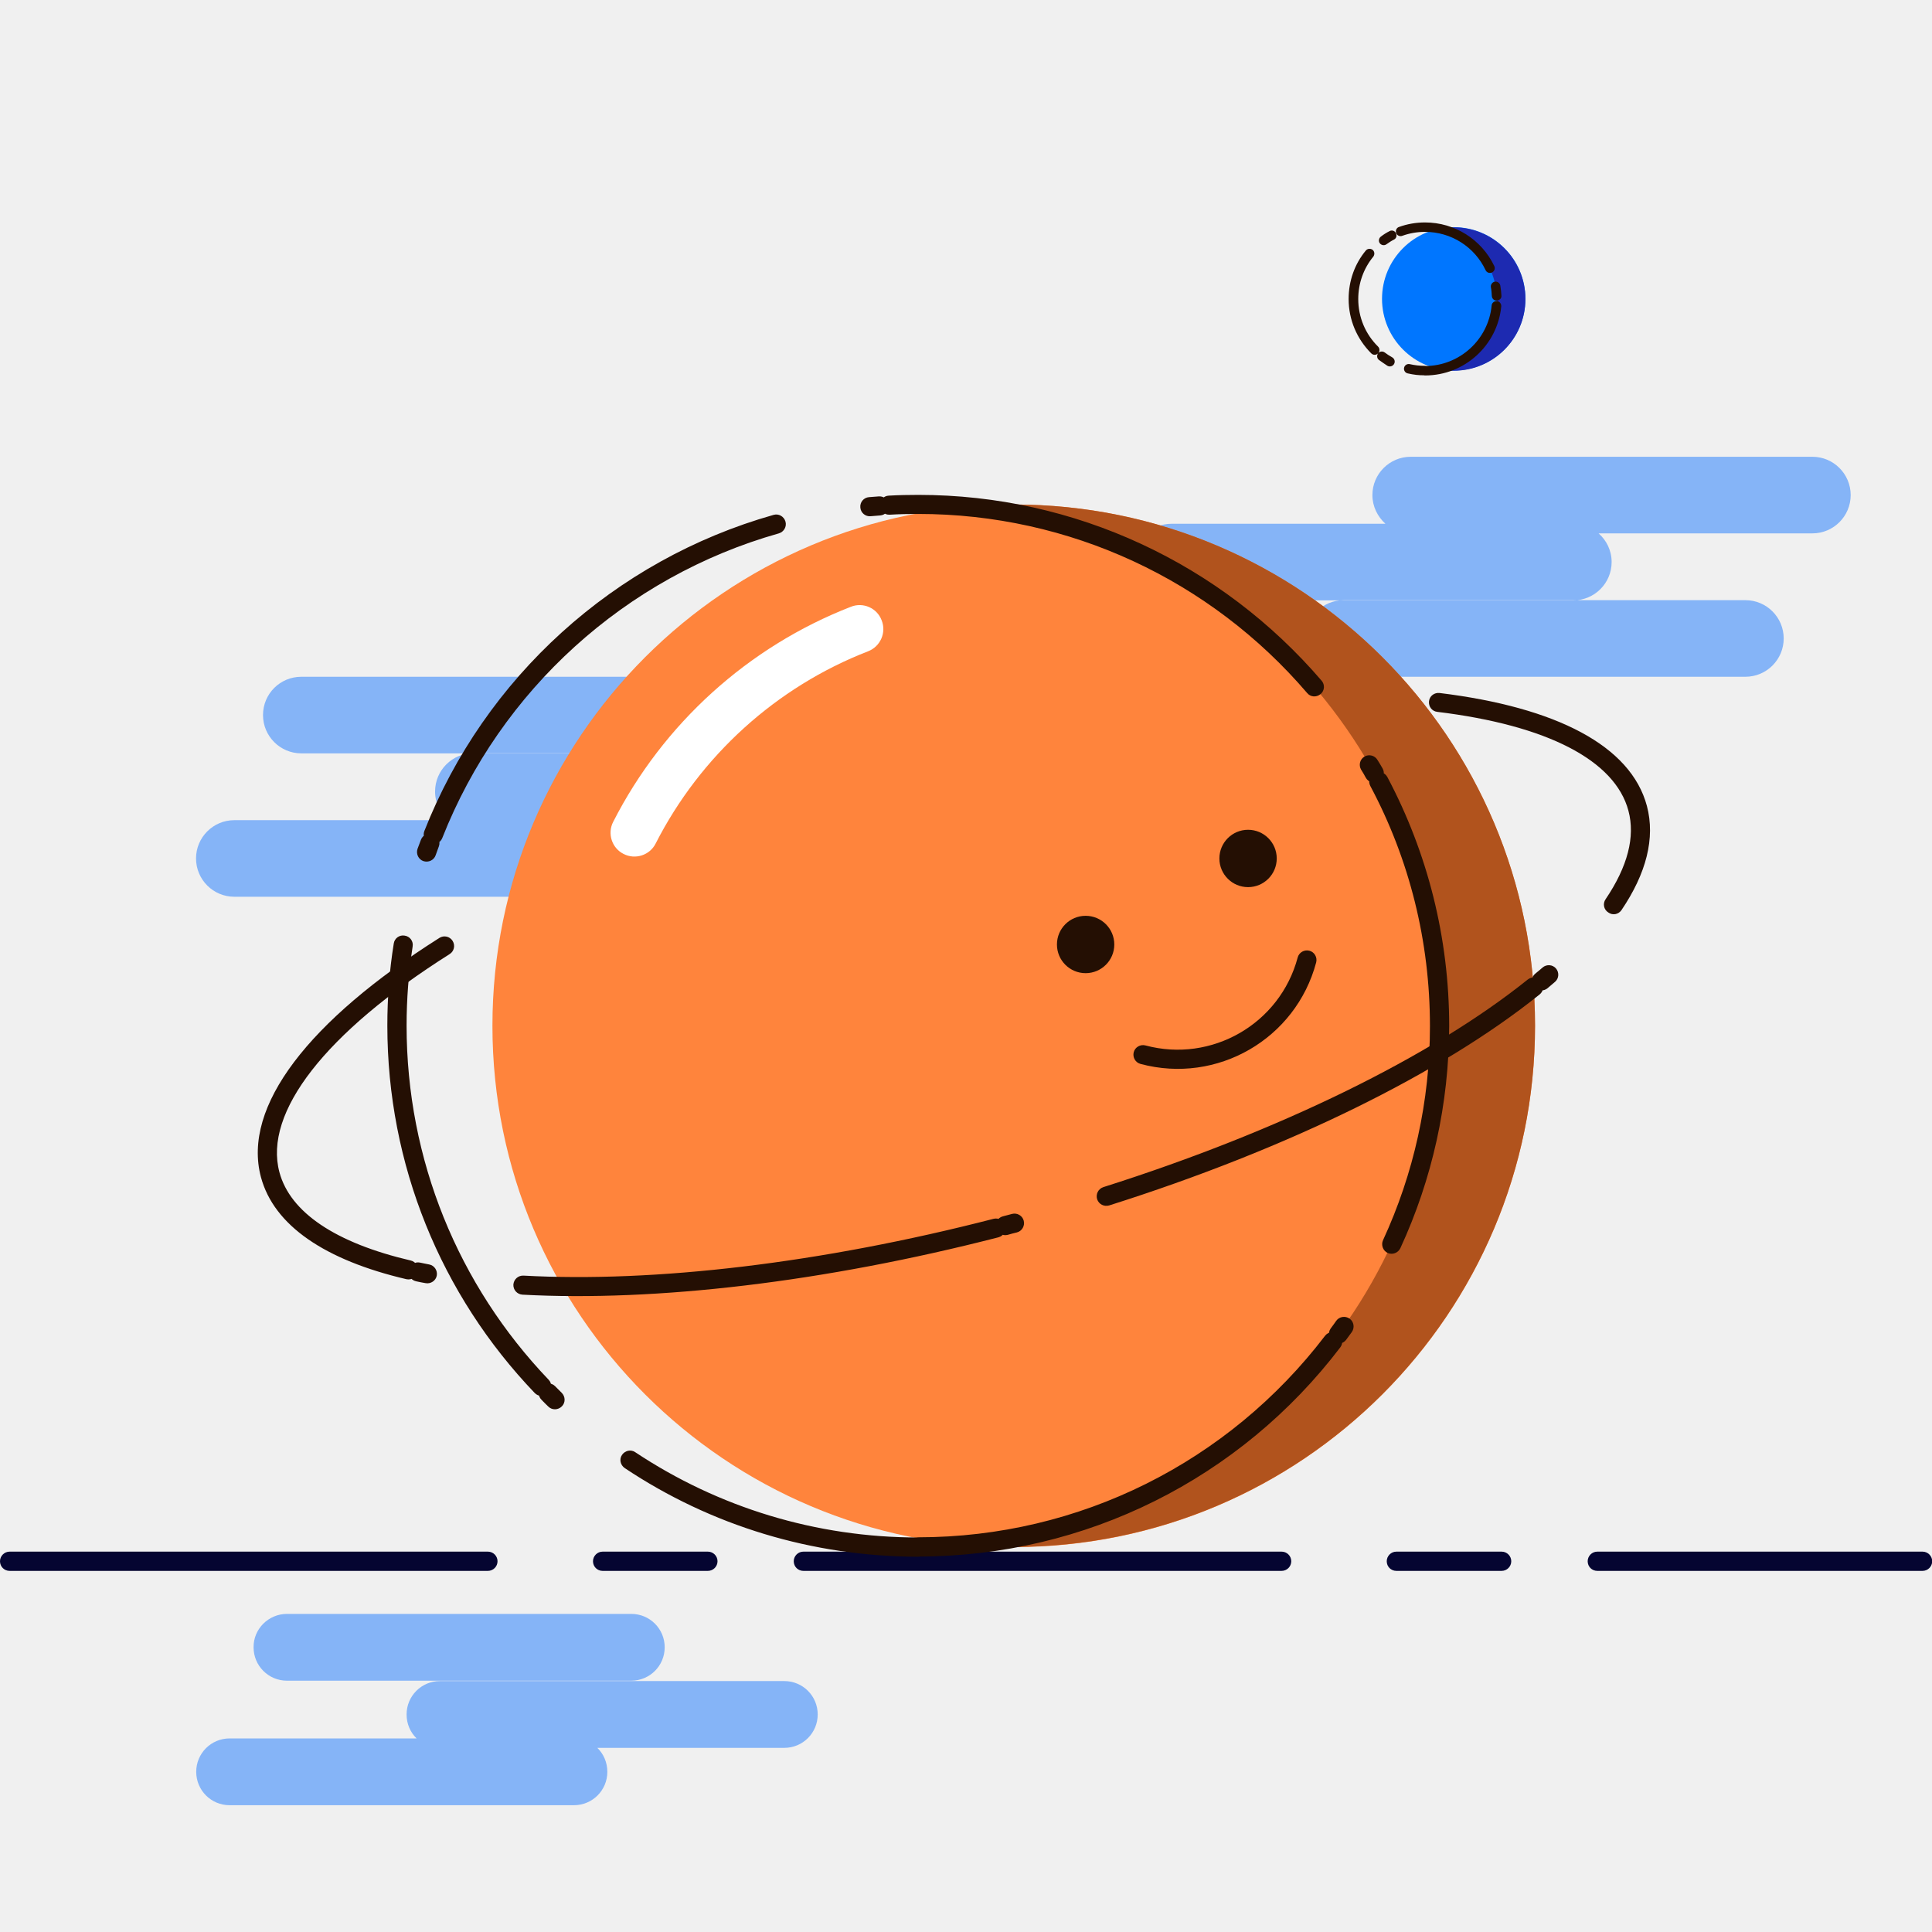
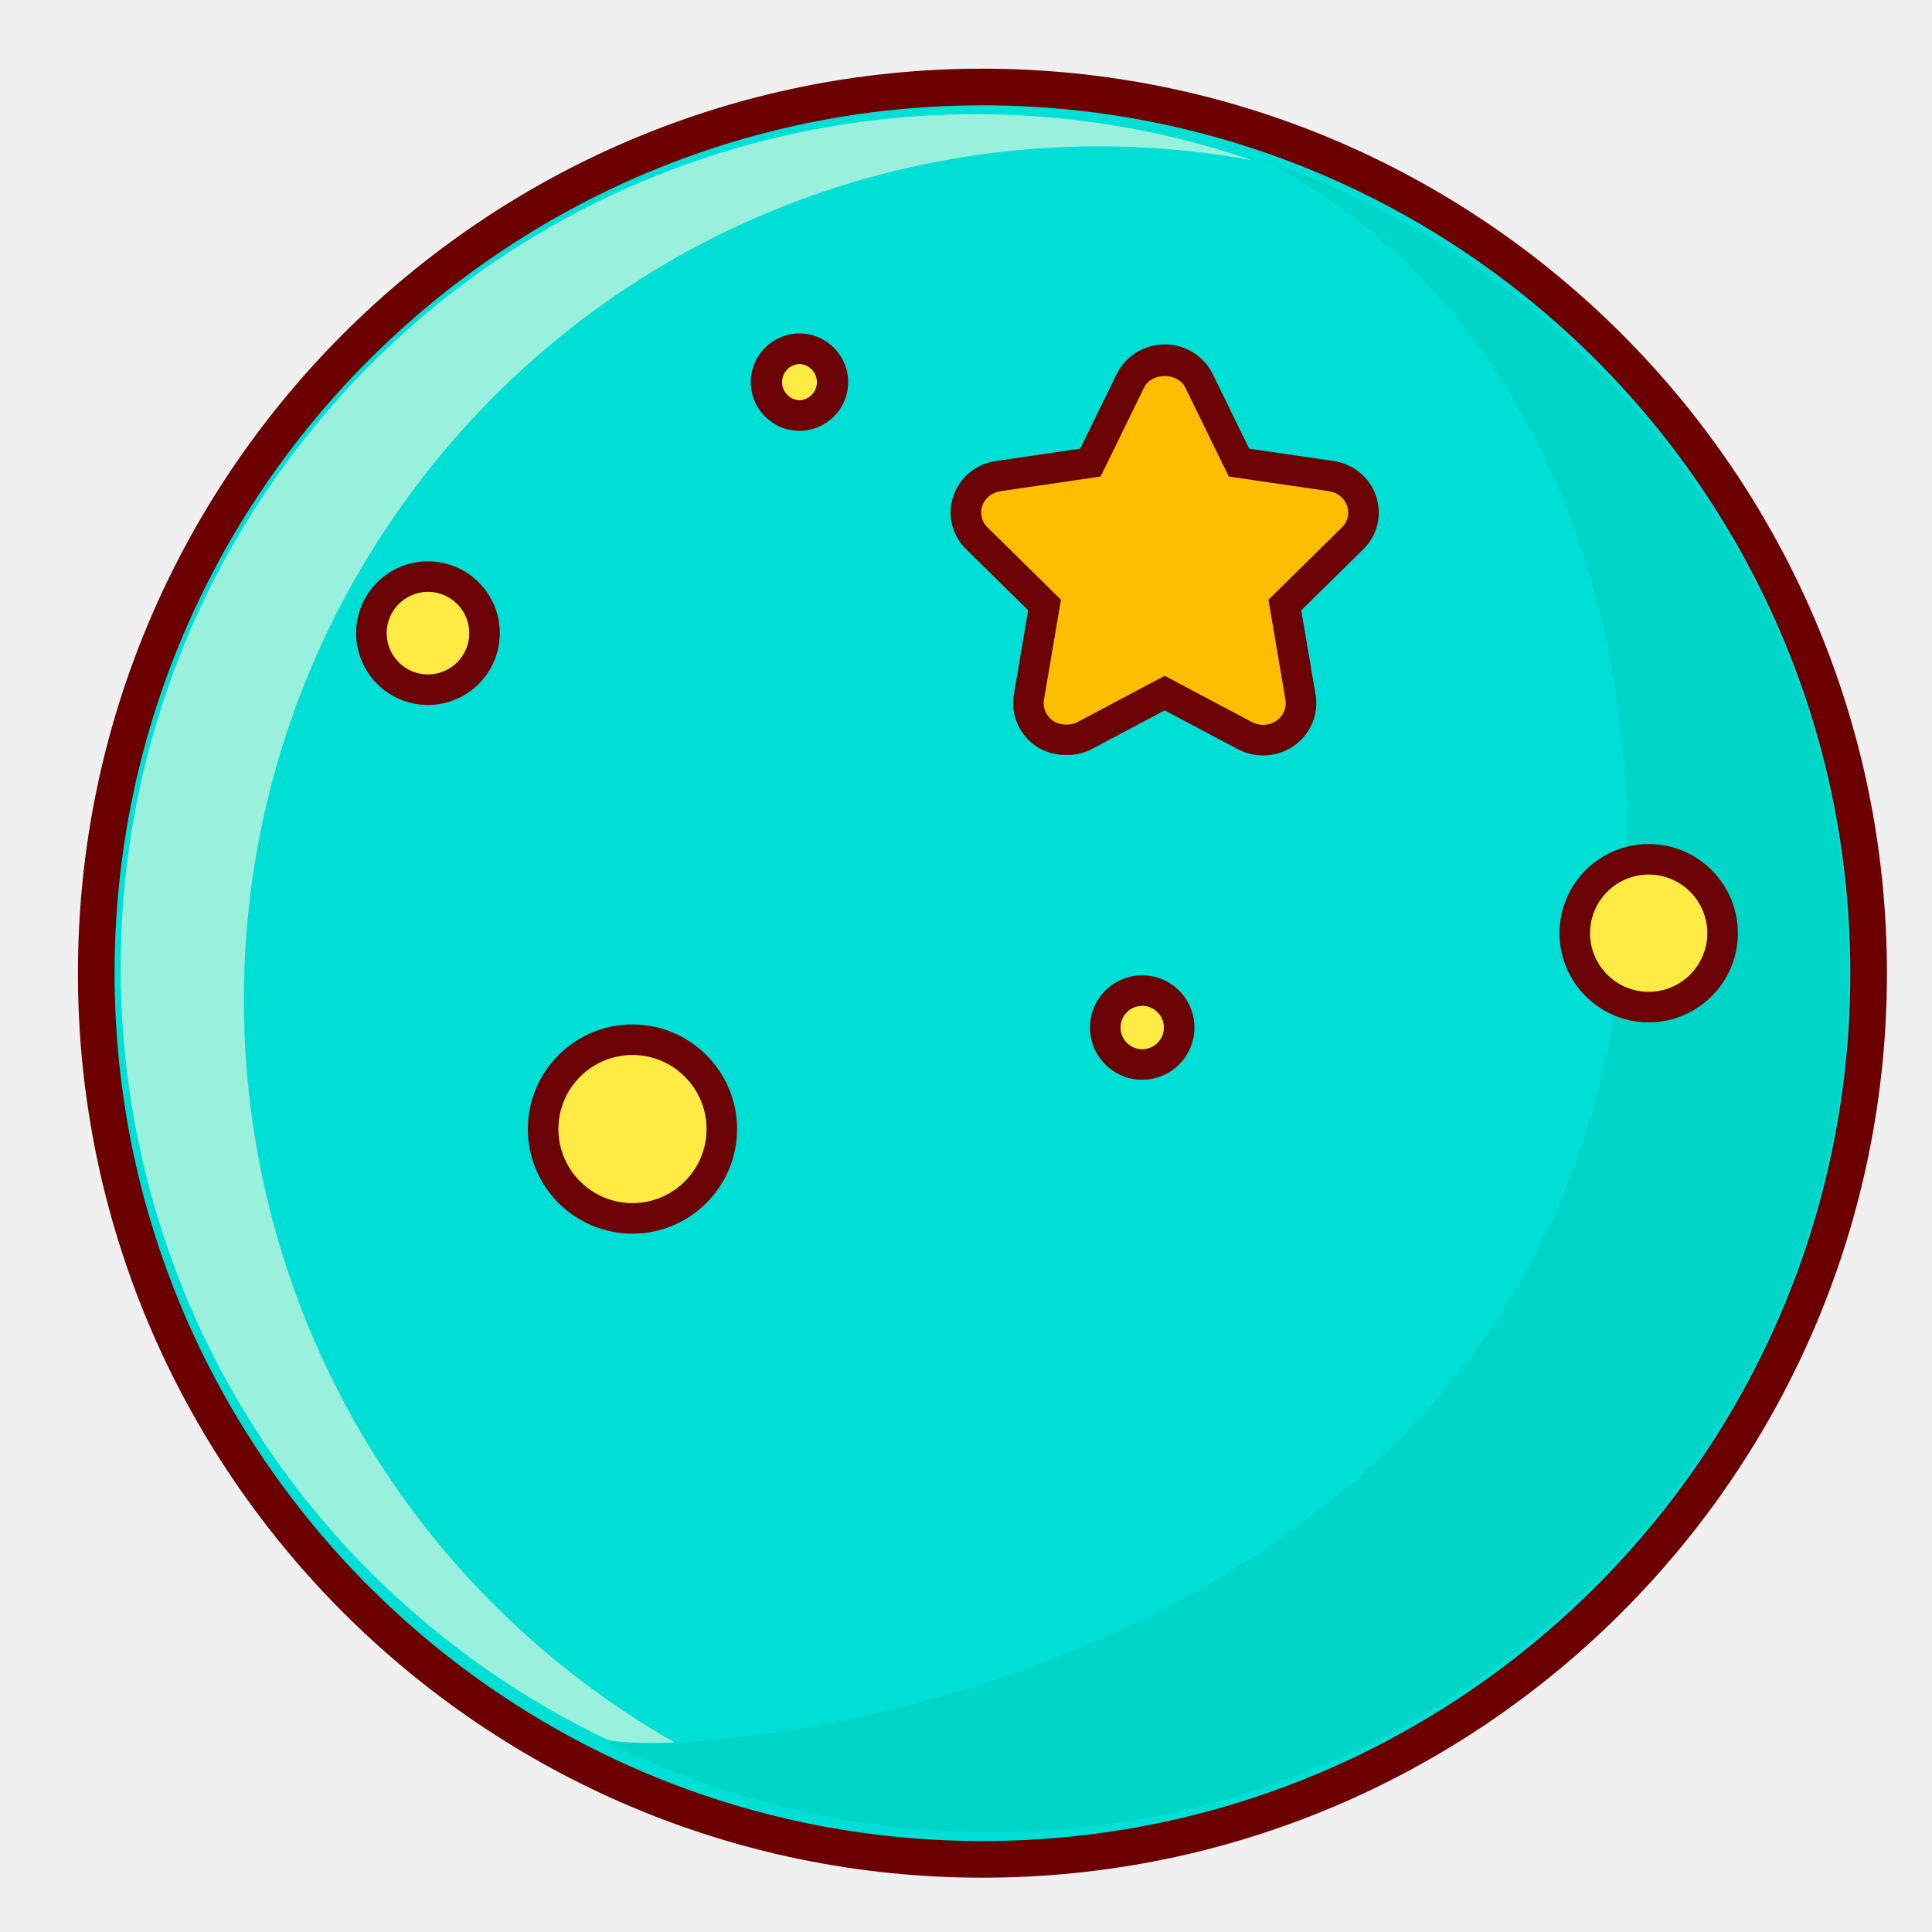
- <svg xmlns="http://www.w3.org/2000/svg" t="1688097003933" class="icon" viewBox="0 0 1024 1024" version="1.1" p-id="2988" width="200" height="200">
-   <path d="M5.1 832.6h253.5c2.8 0 5.1-2.3 5.1-5.1s-2.3-5.1-5.1-5.1H5.1c-2.8 0-5.1 2.3-5.1 5.1 0 2.9 2.3 5.1 5.1 5.1z m314.3 0h55.8c2.8 0 5.1-2.3 5.1-5.1s-2.3-5.1-5.1-5.1h-55.8c-2.8 0-5.1 2.3-5.1 5.1 0 2.9 2.3 5.1 5.1 5.1z m106.4 0h253.5c2.8 0 5.1-2.3 5.1-5.1s-2.3-5.1-5.1-5.1H425.8c-2.8 0-5.1 2.3-5.1 5.1 0 2.9 2.3 5.1 5.1 5.1z m314.3 0h55.8c2.8 0 5.1-2.3 5.1-5.1s-2.3-5.1-5.1-5.1h-55.8c-2.8 0-5.1 2.3-5.1 5.1 0 2.9 2.3 5.1 5.1 5.1z m106.5 0H1019c2.8 0 5.1-2.3 5.1-5.1s-2.3-5.1-5.1-5.1H846.6c-2.8 0-5.1 2.3-5.1 5.1 0 2.9 2.3 5.1 5.1 5.1z" fill="#050531" p-id="2989" />
-   <path d="M316.6 926.4c3.3 3.2 5.3 7.7 5.3 12.7 0 9.8-7.9 17.7-17.7 17.7H121.7c-9.8 0-17.7-7.9-17.7-17.7s7.9-17.7 17.7-17.7h99.1c-3.3-3.2-5.3-7.7-5.3-12.7 0-9.8 7.9-17.7 17.7-17.7h182.5c9.8 0 17.7 7.9 17.7 17.7s-7.9 17.7-17.7 17.7h-99.1z m-164.5-71h182.5c9.8 0 17.7 7.9 17.7 17.7 0 9.8-7.9 17.7-17.7 17.7H152.1c-9.8 0-17.7-7.9-17.7-17.7-0.1-9.7 7.9-17.7 17.7-17.7zM734.3 277.6H621c-11.2 0-20.3 9.1-20.3 20.3 0 11.2 9.1 20.3 20.3 20.3h212.9c11.2 0 20.3-9.1 20.3-20.3 0-6.1-2.7-11.5-6.9-15.2h113.3c11.2 0 20.3-9.1 20.3-20.3 0-11.2-9.1-20.3-20.3-20.3H747.7c-11.2 0-20.3 9.1-20.3 20.3 0 6 2.7 11.4 6.9 15.2z m190.8 81.1H712.2c-11.2 0-20.3-9.1-20.3-20.3 0-11.2 9.1-20.3 20.3-20.3h212.9c11.2 0 20.3 9.1 20.3 20.3 0 11.2-9.1 20.3-20.3 20.3zM350.5 439.8h113.3c11.2 0 20.3-9.1 20.3-20.3 0-11.2-9.1-20.3-20.3-20.3H250.9c-11.2 0-20.3 9.1-20.3 20.3 0 6.1 2.7 11.5 6.9 15.2H124.2c-11.2 0-20.3 9.1-20.3 20.3 0 11.2 9.1 20.3 20.3 20.3h212.9c11.2 0 20.3-9.1 20.3-20.3 0-6.1-2.7-11.5-6.9-15.2z m-190.8-81.1h212.9c11.2 0 20.3 9.1 20.3 20.3 0 11.2-9.1 20.3-20.3 20.3H159.7c-11.2 0-20.3-9.1-20.3-20.3 0-11.3 9.1-20.3 20.3-20.3z" fill="#85B4F7" p-id="2990" />
-   <path d="M537.3 543.7m-276.3 0a276.3 276.3 0 1 0 552.6 0 276.3 276.3 0 1 0-552.6 0Z" fill="#FF843C" p-id="2991" />
-   <path d="M661.5 455m-15.2 0a15.2 15.2 0 1 0 30.4 0 15.2 15.2 0 1 0-30.4 0Z" fill="#240F03" p-id="2992" />
-   <path d="M575.4 500.6m-15.2 0a15.2 15.2 0 1 0 30.4 0 15.2 15.2 0 1 0-30.4 0Z" fill="#240F03" p-id="2993" />
-   <path d="M512 818.8c8.3 0.8 16.8 1.1 25.3 1.1 152.6 0 276.3-123.7 276.3-276.3S689.9 267.4 537.3 267.4c-8.5 0-17 0.4-25.3 1.1 140.7 12.8 250.9 131.1 250.9 275.1S652.7 806 512 818.8z" fill="#B1531D" p-id="2994" />
-   <path d="M451 321.6c-54.5 21.2-99.5 62-126 114-3.2 6.2-0.7 13.9 5.5 17 6.2 3.2 13.9 0.7 17-5.5 23.7-46.5 63.9-83 112.6-101.9 6.5-2.5 9.8-9.9 7.2-16.4-2.4-6.5-9.8-9.8-16.3-7.2z" fill="#FFFFFF" p-id="2995" />
-   <path d="M486.6 825c-2.8 0-5.1-2.3-5.1-5.1s2.3-5.1 5.1-5.1c85.7 0 164.7-40 215.7-106.8 1.7-2.2 4.9-2.7 7.1-1 2.2 1.7 2.7 4.9 1 7.1C657.5 783.6 575.5 825 486.6 825z m226.9-114.9c-1.7 2.3-4.8 2.7-7.1 1.1-2.3-1.7-2.7-4.8-1.1-7.1 1-1.3 2-2.7 2.9-4 1.6-2.3 4.8-2.8 7.1-1.2 2.3 1.6 2.8 4.8 1.2 7.1-1 1.3-2 2.7-3 4.1z m28.7-48.5c-1.2 2.5-4.2 3.6-6.7 2.5-2.5-1.2-3.6-4.2-2.5-6.7 16.3-35.3 24.9-73.8 24.9-113.5 0-45.1-10.9-88.5-31.6-127.3-1.3-2.5-0.4-5.5 2.1-6.9 2.5-1.3 5.5-0.4 6.9 2.1 21.4 40.3 32.8 85.3 32.8 132.1-0.1 41.2-9 81.1-25.9 117.7z m-9.4-254.3c1.4 2.4 0.5 5.5-2 6.9-2.4 1.4-5.5 0.5-6.9-2-0.8-1.5-1.6-2.9-2.5-4.3-1.4-2.4-0.6-5.5 1.8-6.9 2.4-1.4 5.5-0.6 6.9 1.8 1 1.5 1.8 3 2.7 4.5z m-32.3-46.5c1.8 2.1 1.6 5.3-0.6 7.1s-5.3 1.6-7.1-0.6c-51.2-59.8-125.8-94.9-206.1-94.9-5.1 0-10.1 0.1-15.1 0.4-2.8 0.2-5.2-2-5.3-4.8-0.2-2.8 2-5.2 4.8-5.3 5.2-0.3 10.4-0.4 15.7-0.4 83.1 0 160.5 36.5 213.7 98.5z m-234.7-97.7c2.8-0.2 5.2 1.9 5.4 4.7s-1.9 5.2-4.7 5.4c-1.7 0.1-3.3 0.3-5 0.4-2.8 0.3-5.3-1.8-5.5-4.6-0.3-2.8 1.8-5.3 4.6-5.5 1.8-0.1 3.5-0.3 5.2-0.4z m-55.8 9.8c2.7-0.8 5.5 0.8 6.3 3.5 0.8 2.7-0.8 5.5-3.5 6.3-81.3 23-147.5 83.1-178.4 161.5-1 2.6-4 3.9-6.6 2.9-2.6-1-3.9-4-2.9-6.6 32-81.4 100.7-143.7 185.1-167.6zM223.1 445.1c1-2.6 3.9-4 6.5-3s4 3.9 3 6.5c-0.6 1.6-1.1 3.1-1.7 4.7-0.9 2.6-3.8 4-6.5 3.1-2.6-0.9-4-3.8-3.1-6.5l1.8-4.8z m-14.4 55c0.4-2.8 3-4.7 5.8-4.2 2.8 0.4 4.7 3 4.2 5.8-2.1 13.8-3.2 27.8-3.2 41.9 0 71 27.3 137.5 75.3 187.7 1.9 2 1.9 5.2-0.2 7.2-2 1.9-5.2 1.9-7.2-0.2-49.8-52-78.1-121.1-78.1-194.7 0-14.7 1.1-29.2 3.4-43.5zM287 741.9c-2-2-2-5.2 0-7.2s5.2-2 7.2 0l3.5 3.5c2 2 2.1 5.2 0.1 7.2s-5.2 2.1-7.2 0.1c-1.2-1.1-2.4-2.4-3.6-3.6z m44.1 36.2c-2.3-1.6-3-4.7-1.4-7s4.7-3 7-1.4c44.1 29.3 95.8 45.2 150 45.2 2.8 0 5.1 2.3 5.1 5.1s-2.3 5.1-5.1 5.1c-56.2-0.1-109.9-16.5-155.6-47z" fill="#240F03" p-id="2996" />
-   <path d="M232.9 497.1c2.4-1.5 5.5-0.8 7 1.6s0.8 5.5-1.6 7c-65.9 41.7-98.7 83.9-90.2 115.6 5.7 21.3 29.8 37.5 69.6 46.8 2.7 0.6 4.4 3.4 3.8 6.1-0.6 2.7-3.4 4.4-6.1 3.8-43.1-10.1-70.2-28.4-77.1-54.1-10-37.5 25.3-82.9 94.6-126.8z m-12.4 182c-2.7-0.6-4.5-3.3-3.9-6 0.6-2.7 3.3-4.5 6-3.9 1.6 0.3 3.2 0.7 4.9 1 2.7 0.5 4.5 3.2 4 5.9s-3.2 4.5-5.9 4c-1.7-0.3-3.4-0.6-5.1-1z m56.4 7.1c-2.8-0.2-4.9-2.5-4.8-5.3 0.2-2.8 2.5-4.9 5.3-4.8 69.7 3.8 158-6.6 249.2-30.1 2.7-0.7 5.5 0.9 6.2 3.6 0.7 2.7-0.9 5.5-3.6 6.2-92.2 23.7-181.5 34.2-252.3 30.4z m257.2-31.7c-2.7 0.7-5.5-0.9-6.2-3.6s0.9-5.5 3.6-6.2c1.6-0.4 3.3-0.9 4.9-1.3 2.7-0.7 5.5 0.9 6.2 3.6 0.7 2.7-0.9 5.5-3.6 6.2-1.6 0.4-3.3 0.8-4.9 1.3z m53.8-15.6c-2.7 0.8-5.5-0.6-6.4-3.3-0.8-2.7 0.6-5.5 3.3-6.4 93.6-29.7 174.2-69.3 224.9-110 2.2-1.8 5.4-1.4 7.1 0.8 1.8 2.2 1.4 5.4-0.8 7.1-51.7 41.6-133.3 81.8-228.1 111.8z m232.3-115.1c-2.2 1.8-5.4 1.5-7.1-0.7-1.8-2.2-1.5-5.4 0.7-7.1 1.3-1.1 2.6-2.1 3.8-3.2 2.1-1.8 5.3-1.6 7.1 0.5 1.8 2.1 1.6 5.3-0.5 7.1-1.4 1.2-2.7 2.3-4 3.4z m39.2-41.4c13.2-19.5 18-38.2 13.5-55.2-8.5-31.9-47.9-52.3-109.9-59.9-2.8-0.3-5.3 1.6-5.6 4.4-0.3 2.8 1.6 5.3 4.4 5.6 58.3 7.1 94.2 25.7 101.3 52.4 3.7 13.8-0.4 29.6-12.1 46.9-1.6 2.3-1 5.5 1.4 7 2.3 1.7 5.4 1.1 7-1.2z" fill="#240F03" p-id="2997" />
-   <path d="M770.5 158.4m-38 0a38 38 0 1 0 76 0 38 38 0 1 0-76 0Z" fill="#0076FF" p-id="2998" />
-   <path d="M762.9 195.7c2.5 0.5 5 0.8 7.6 0.8 21 0 38-17 38-38s-17-38-38-38c-2.6 0-5.1 0.3-7.6 0.8 17.4 3.5 30.4 18.9 30.4 37.3s-13 33.6-30.4 37.1z" fill="#1D2AB1" p-id="2999" />
-   <path d="M755.3 199c-1.4 0-2.5-1.1-2.5-2.5s1.1-2.5 2.5-2.5c18.3 0 33.6-14 35.3-32.1 0.1-1.4 1.4-2.4 2.8-2.3s2.4 1.4 2.3 2.8c-2 20.6-19.4 36.6-40.4 36.6z m40.5-42.2c-0.1-1.8-0.3-3.6-0.6-5.4-0.2-1.4-1.6-2.3-2.9-2.1-1.4 0.2-2.3 1.6-2.1 2.9 0.3 1.5 0.4 3.1 0.5 4.7 0.1 1.4 1.2 2.5 2.6 2.4s2.6-1.1 2.5-2.5zM792 141c0.6 1.3 0.1 2.8-1.2 3.4-1.3 0.6-2.8 0.1-3.4-1.2-5.8-12.3-18.2-20.3-32.1-20.3-4.2 0-8.2 0.7-12.1 2.1-1.3 0.5-2.8-0.2-3.2-1.5-0.5-1.3 0.2-2.8 1.5-3.2 4.4-1.6 9-2.4 13.8-2.4 15.8 0 30 9.1 36.7 23.1z m-55.5-18.5c1.2-0.7 2.8-0.2 3.4 1.1s0.2 2.8-1.1 3.4c-1.4 0.7-2.7 1.6-4 2.5-1.1 0.8-2.7 0.5-3.5-0.6-0.8-1.1-0.5-2.7 0.6-3.5 1.4-1.1 3-2.1 4.6-2.9z m-12.6 10.3c0.9-1.1 2.5-1.2 3.6-0.4 1.1 0.9 1.2 2.5 0.4 3.6-5.2 6.3-8 14.2-8 22.5 0 9.6 3.8 18.6 10.5 25.2 1 1 1 2.6 0 3.6s-2.6 1-3.6 0c-7.6-7.6-12-17.8-12-28.8 0-9.6 3.2-18.6 9.1-25.7z m7 58c-1.1-0.8-1.3-2.4-0.5-3.5s2.4-1.3 3.5-0.5c1.3 1 2.6 1.8 4 2.6 1.2 0.7 1.7 2.2 1 3.5-0.7 1.2-2.2 1.7-3.5 1-1.5-1-3-2-4.5-3.1z m15.2 7.1c-1.4-0.3-2.2-1.7-1.9-3 0.3-1.4 1.7-2.2 3-1.9 2.6 0.6 5.3 0.9 8 0.9 1.4 0 2.5 1.1 2.5 2.5s-1.1 2.5-2.5 2.5c-3 0.1-6.1-0.3-9.1-1z" fill="#240F03" p-id="3000" />
-   <path d="M604.5 563.9c40.6 10.9 82.3-13.2 93.1-53.8 0.7-2.7-0.9-5.5-3.6-6.2-2.7-0.7-5.5 0.9-6.2 3.6-9.4 35.2-45.6 56-80.7 46.6-2.7-0.7-5.5 0.9-6.2 3.6-0.7 2.7 0.9 5.5 3.6 6.2z" fill="#240F03" p-id="3001" />
+ <svg xmlns="http://www.w3.org/2000/svg" t="1688717558076" class="icon" viewBox="0 0 1024 1024" version="1.1" p-id="14171" width="150" height="150">
+   <path d="M520.709 515.814m-469.699 0a469.699 469.699 0 1 0 939.397 0 469.699 469.699 0 1 0-939.397 0Z" fill="#00DFD5" p-id="14172" />
+   <path d="M520.714 995.215c-264.346 0-479.406-215.06-479.406-479.406S256.369 36.403 520.714 36.403s479.406 215.06 479.406 479.406-215.06 479.406-479.406 479.406z m0-939.397c-253.64 0-459.991 206.351-459.991 459.991s206.351 459.991 459.991 459.991 459.991-206.351 459.991-459.991-206.351-459.991-459.991-459.991z" fill="#6C0000" p-id="14173" />
+   <path d="M663.593 84.895c-161.853-29.466-334.06 30.474-440.975 170.051-152.079 198.543-114.412 482.78 84.137 634.86a452.111 452.111 0 0 0 128.599 68.884 450.719 450.719 0 0 1-193.894-85.914C42.911 720.696 5.243 436.46 157.322 237.911 278.784 79.34 484.516 23.521 663.593 84.895z" fill="#99F0DD" p-id="14174" />
+   <path d="M335.222 598.415m-47.35 0a47.35 47.35 0 1 0 94.7 0 47.35 47.35 0 1 0-94.7 0Z" fill="#FFEB43" p-id="14175" />
+   <path d="M335.227 653.855c-30.572 0-55.444-24.873-55.444-55.444s24.873-55.434 55.444-55.434 55.434 24.868 55.434 55.434-24.868 55.444-55.434 55.444z m0-94.7c-21.652 0-39.265 17.613-39.265 39.26 0 21.652 17.613 39.265 39.265 39.265 21.642 0 39.26-17.613 39.26-39.265-0.005-21.647-17.618-39.26-39.26-39.26z" fill="#6B0306" p-id="14176" />
+   <path d="M226.826 335.58m-29.983 0a29.983 29.983 0 1 0 59.965 0 29.983 29.983 0 1 0-59.965 0Z" fill="#FFEB43" p-id="14177" />
+   <path d="M226.826 373.647c-20.987 0-38.067-17.08-38.067-38.067 0-20.997 17.08-38.072 38.067-38.072 20.997 0 38.072 17.08 38.072 38.072s-17.08 38.067-38.072 38.067z m0-59.96a21.919 21.919 0 0 0-21.888 21.898c0 12.068 9.82 21.888 21.888 21.888s21.898-9.82 21.898-21.888a21.934 21.934 0 0 0-21.898-21.898z" fill="#6B0306" p-id="14178" />
+   <path d="M605.399 544.614m-19.584 0a19.584 19.584 0 1 0 39.168 0 19.584 19.584 0 1 0-39.168 0Z" fill="#FFEB43" p-id="14179" />
+   <path d="M605.399 572.288c-15.263 0-27.668-12.411-27.668-27.668s12.411-27.679 27.668-27.679c15.263 0 27.668 12.416 27.668 27.679s-12.406 27.668-27.668 27.668z m0-39.173a11.51 11.51 0 0 0-11.494 11.5c0 6.333 5.156 11.494 11.494 11.494s11.494-5.156 11.494-11.494a11.515 11.515 0 0 0-11.494-11.5z" fill="#6B0306" p-id="14180" />
+   <path d="M423.741 202.542m-17.71 0a17.71 17.71 0 1 0 35.42 0 17.71 17.71 0 1 0-35.42 0Z" fill="#FFEB43" p-id="14181" />
+   <path d="M423.741 228.337a25.825 25.825 0 0 1-25.8-25.8c0-14.218 11.571-25.789 25.8-25.789s25.8 11.571 25.8 25.789a25.825 25.825 0 0 1-25.8 25.8z m0-35.41a9.626 9.626 0 0 0 0 19.236 9.626 9.626 0 0 0 0-19.236z" fill="#6B0306" p-id="14182" />
+   <path d="M721.587 265.339c-2.437-6.927-8.576-11.904-16.015-12.995l-48.896-7.158-21.233-43.423c-3.308-6.764-10.419-11.126-18.135-11.126-7.695 0-14.817 4.362-18.135 11.126l-21.233 43.423-48.886 7.173c-7.45 1.07-13.599 6.047-16.036 12.995a19.016 19.016 0 0 0 4.736 19.968l35.901 35.333-8.32 48.942c-1.254 7.332 2.017 14.874 8.34 19.205 6.057 4.096 14.551 4.562 21.094 1.116l42.552-22.569 42.573 22.595a20.531 20.531 0 0 0 21.105-1.137c6.287-4.316 9.559-11.848 8.31-19.18l-8.32-48.942 35.901-35.333a19.077 19.077 0 0 0 4.695-20.014z" fill="#FFBD00" p-id="14183" />
+   <path d="M669.491 400.404a28.805 28.805 0 0 1-13.363-3.308l-38.81-20.593-38.758 20.557c-9.006 4.716-21.105 4.05-29.414-1.562-8.96-6.129-13.573-16.824-11.776-27.269l7.608-44.774-32.891-32.369c-7.624-7.496-10.189-18.381-6.697-28.396 3.436-9.81 12.063-16.84 22.523-18.35l44.636-6.538 19.369-39.593c4.669-9.518 14.638-15.662 25.405-15.662 10.783 0 20.751 6.144 25.405 15.662l19.359 39.593 44.672 6.538c10.435 1.526 19.046 8.545 22.472 18.319 3.507 10.04 0.963 20.931-6.651 28.447l-32.901 32.379 7.613 44.78c1.777 10.435-2.821 21.115-11.704 27.203a28.754 28.754 0 0 1-16.097 4.936z m-52.173-42.214l46.367 24.596a12.652 12.652 0 0 0 12.805-0.701c3.64-2.499 5.571-6.871 4.849-11.105l-9.037-53.105 38.912-38.298c3.154-3.113 4.178-7.439 2.734-11.571-1.423-4.07-5.089-7.004-9.544-7.665l-53.12-7.772-23.107-47.252c-3.912-7.992-17.812-8.018-21.74 0.01l-23.112 47.247-53.105 7.782c-4.48 0.65-8.136 3.584-9.564 7.67a10.977 10.977 0 0 0 2.765 11.53l38.912 38.298-9.021 53.105c-0.732 4.239 1.208 8.617 4.931 11.172 3.436 2.314 8.95 2.606 12.759 0.63l46.316-24.571z" fill="#6B0204" p-id="14184" />
+   <path d="M669.373 84.905c147.077 75.372 209.331 251.581 189.742 427.11-42.747 383.078-496.036 424.402-541.491 409.165a452.782 452.782 0 0 0 207.109 49.925c251.238 0 454.912-203.668 454.912-454.912 0.005-200.653-129.966-370.842-310.272-431.288z" fill="#00D6C8" p-id="14185" />
+   <path d="M873.83 494.612m-39.168 0a39.168 39.168 0 1 0 78.336 0 39.168 39.168 0 1 0-78.336 0Z" fill="#FFEB43" p-id="14186" />
+   <path d="M873.83 541.87c-26.051 0-47.252-21.202-47.252-47.263 0-26.051 21.202-47.252 47.252-47.252 26.061 0 47.263 21.202 47.263 47.252-0.005 26.061-21.207 47.263-47.263 47.263z m0-78.336a31.109 31.109 0 0 0-31.073 31.073 31.114 31.114 0 0 0 31.073 31.084 31.114 31.114 0 0 0 31.084-31.084 31.119 31.119 0 0 0-31.084-31.073z" fill="#6B0306" p-id="14187" />
</svg>
